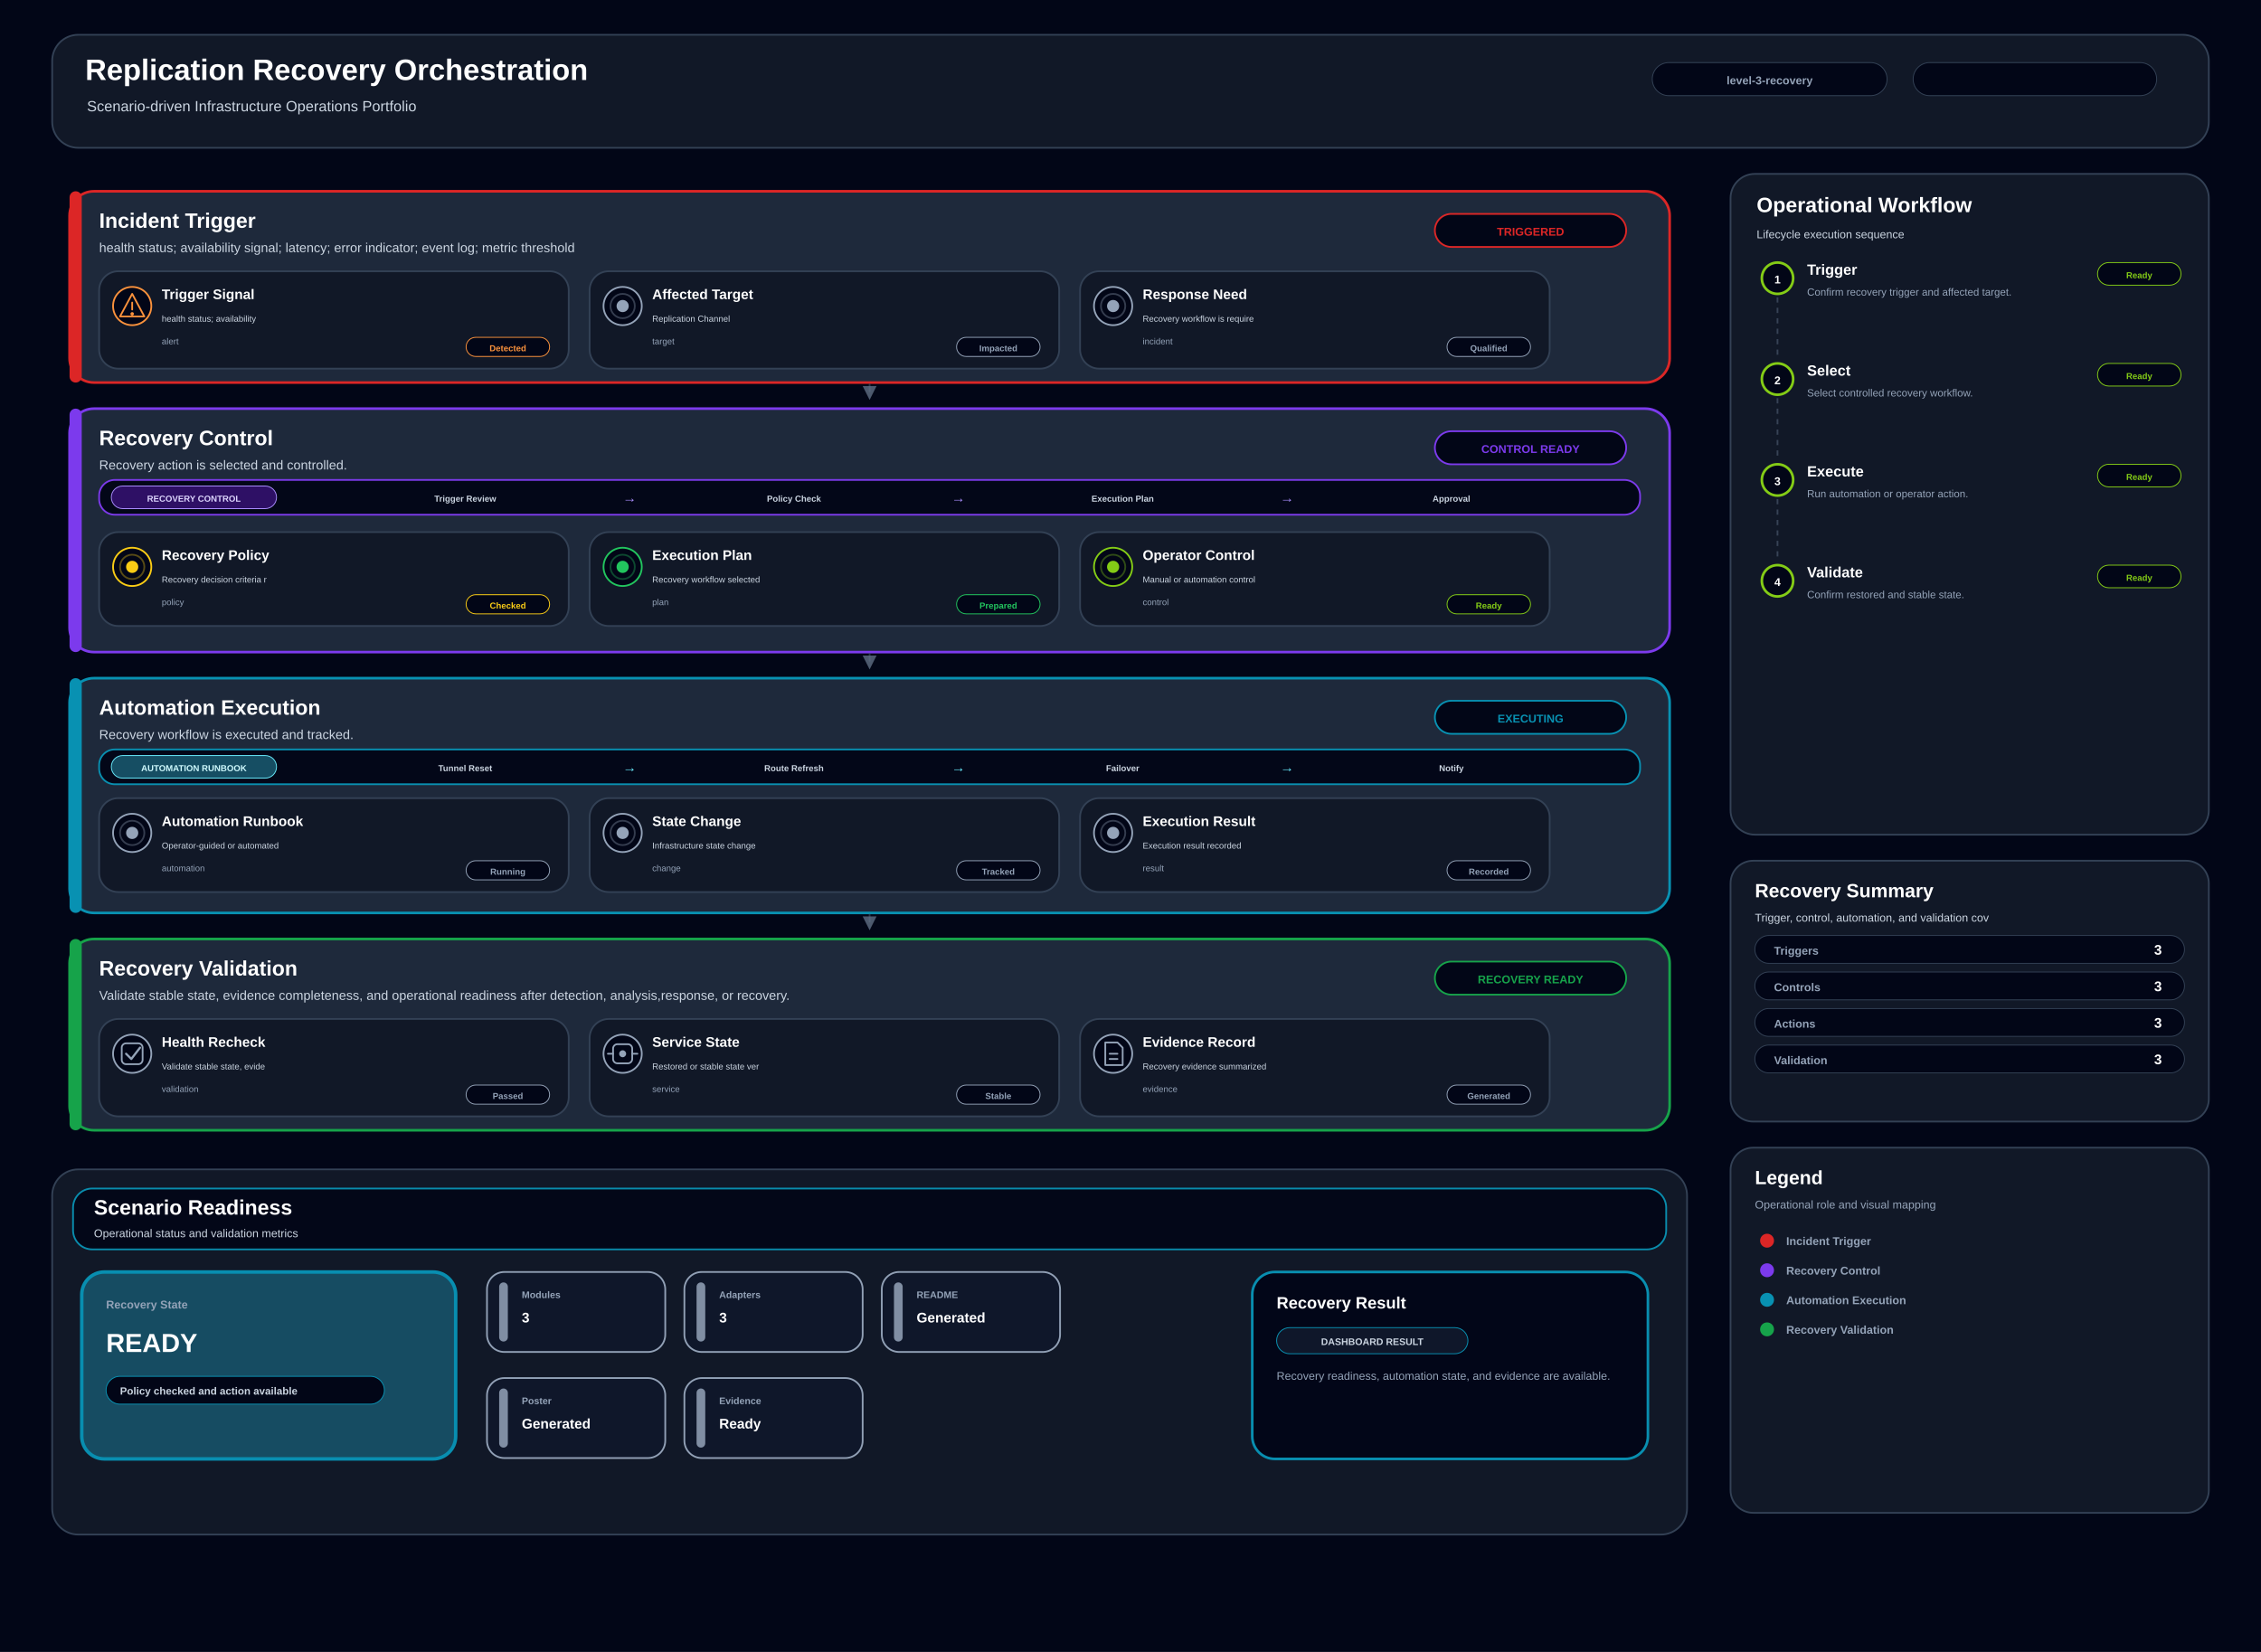
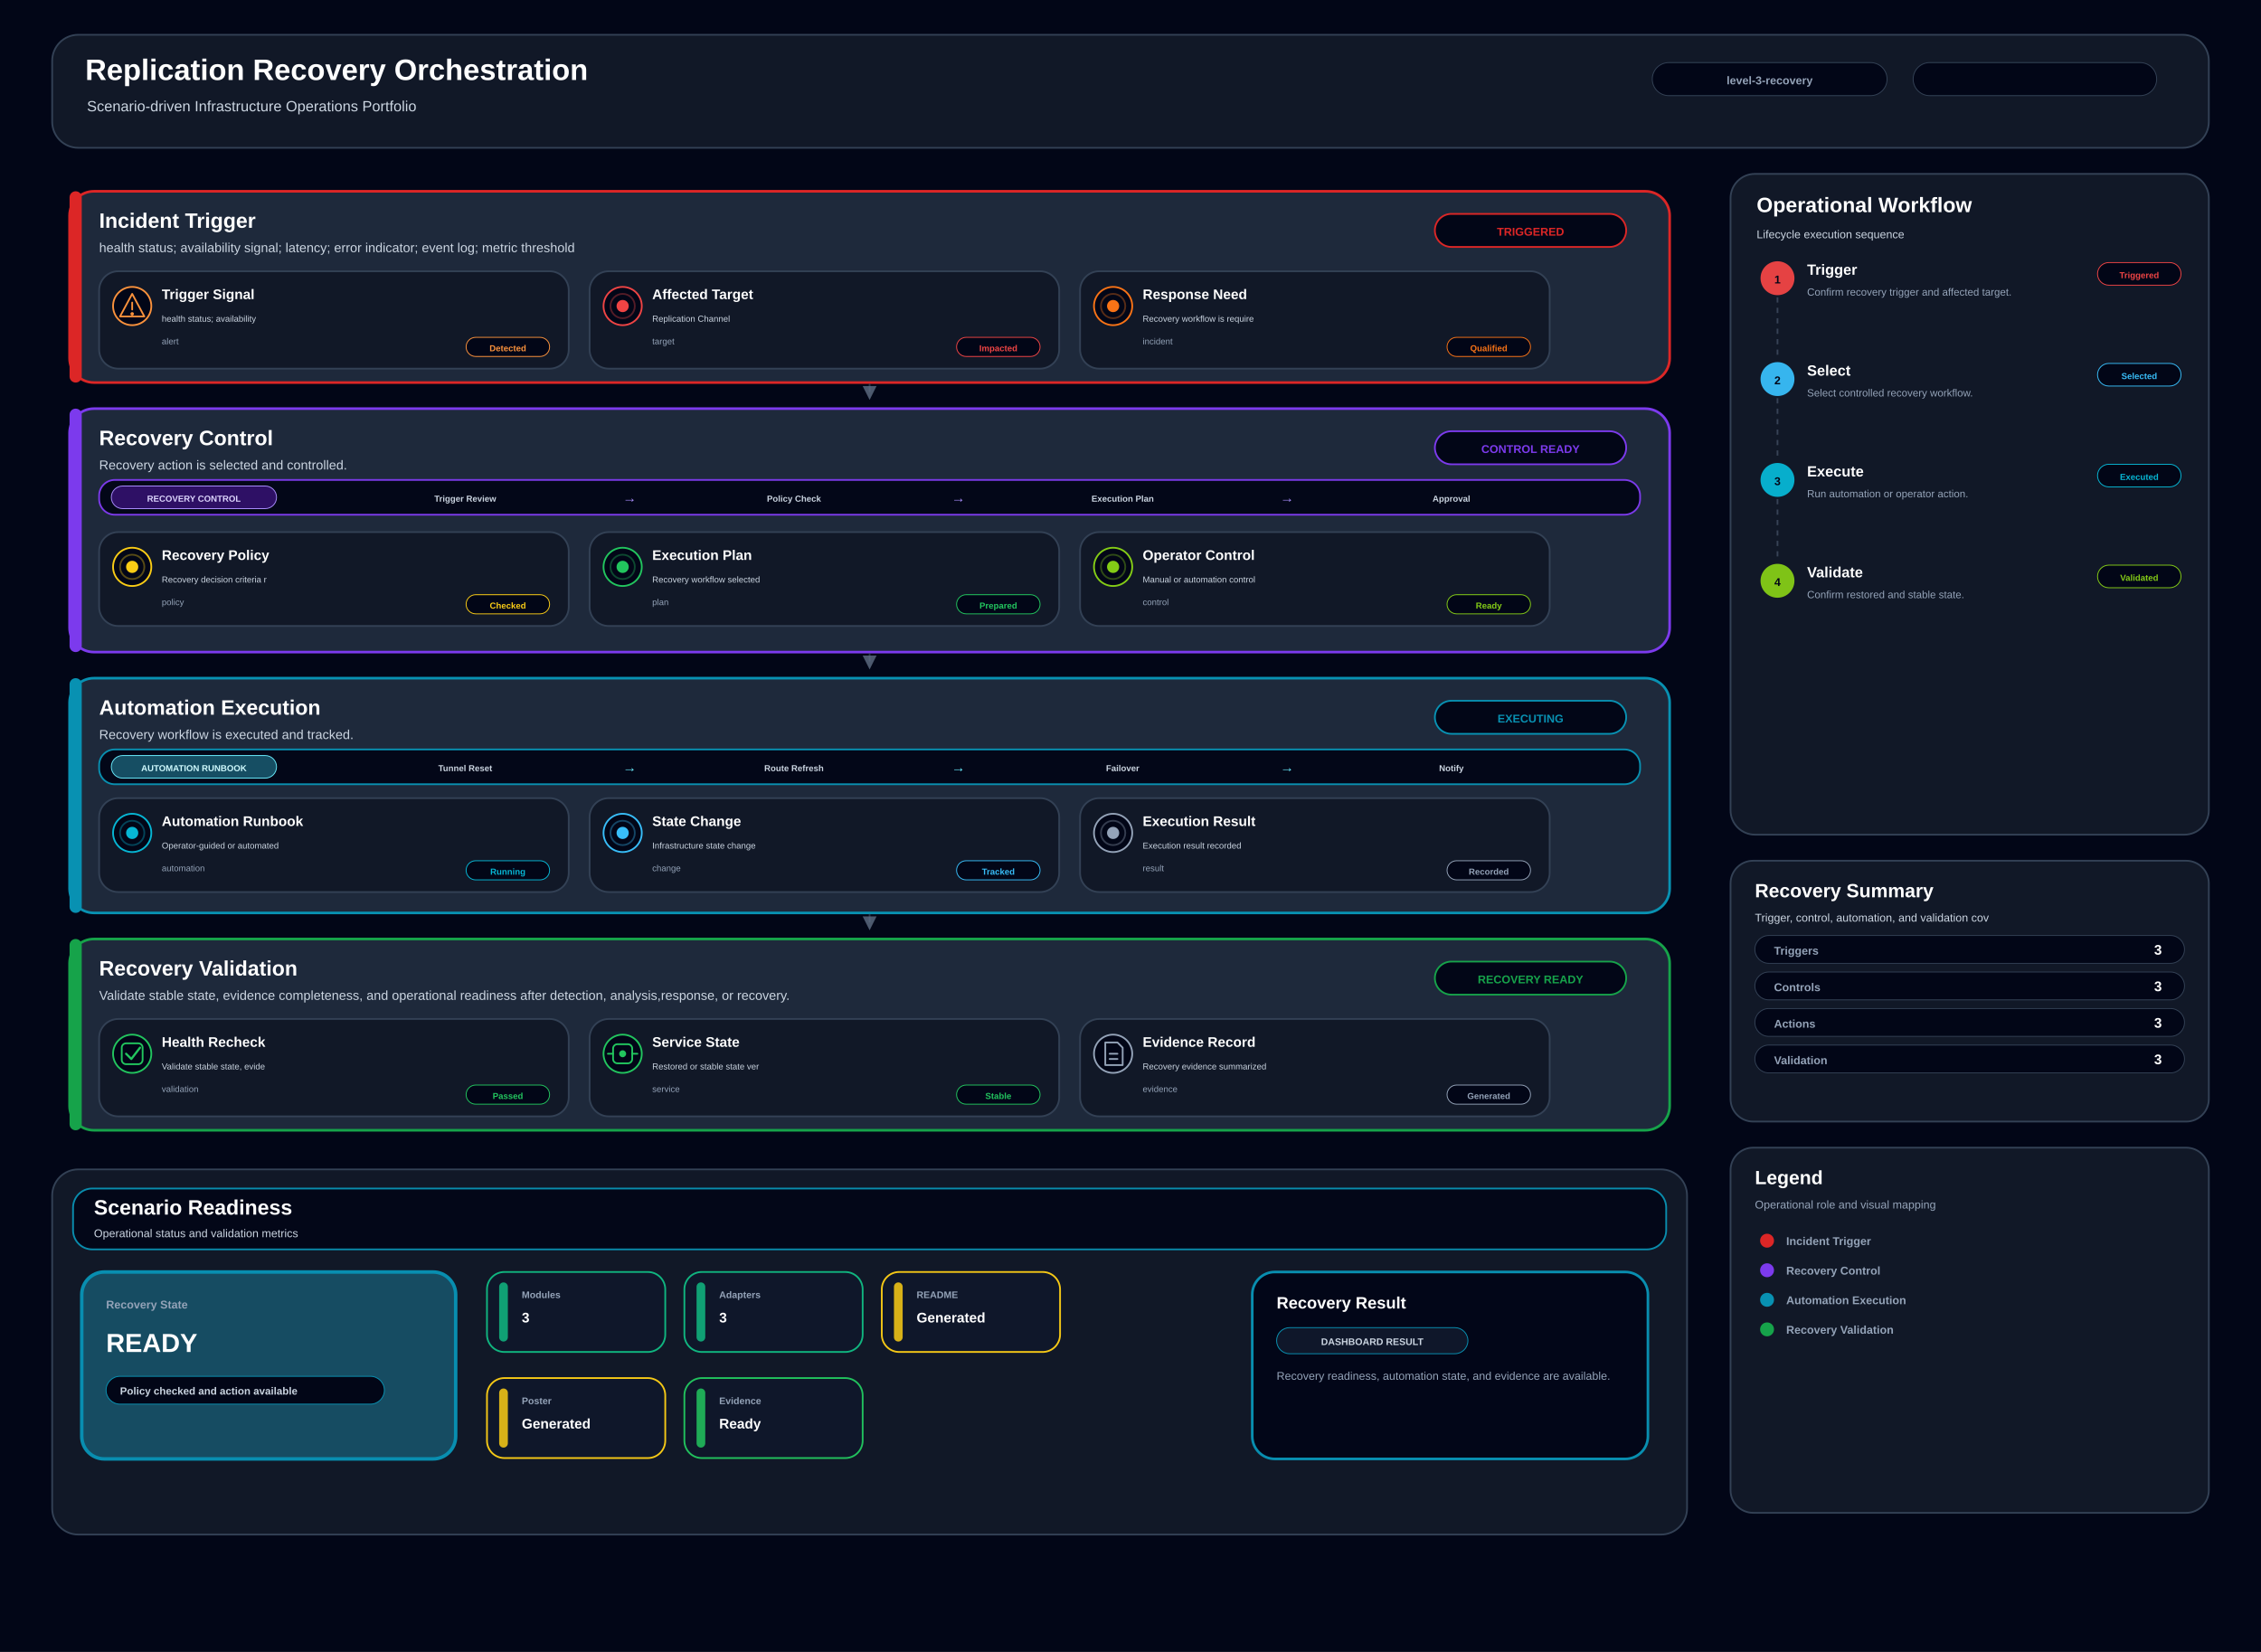
<svg xmlns="http://www.w3.org/2000/svg" width="2600" height="1900" viewBox="0 0 2600 1900" font-family="Arial, Helvetica, sans-serif">
  <style>text { font-family: Arial, Helvetica, sans-serif; letter-spacing: normal; word-spacing: normal; text-rendering: optimizeLegibility; font-kerning: normal; }</style>
  <style>text { font-family: Arial, Helvetica, sans-serif; letter-spacing: normal; word-spacing: normal; text-rendering: optimizeLegibility; font-kerning: normal; }</style>
  <rect width="2600" height="1900" fill="#020617" />
  <rect x="60" y="40" width="2480" height="130" rx="30" fill="#111827" stroke="#334155" stroke-width="2" />
  <text x="98" y="92" fill="#ffffff" font-size="34" font-weight="bold">Replication Recovery Orchestration</text>
  <text x="100" y="128" fill="#cbd5e1" font-size="17">Scenario-driven Infrastructure Operations Portfolio</text>
  <rect x="1900" y="72" width="270" height="38" rx="19" fill="#020617" stroke="#334155" stroke-width="1" />
  <text x="2035" y="97" fill="#94a3b8" font-size="13" text-anchor="middle" font-weight="bold">level-3-recovery</text>
  <rect x="2200" y="72" width="280" height="38" rx="19" fill="#020617" stroke="#334155" stroke-width="1" />
  <text x="2340" y="97" fill="#94a3b8" font-size="13" text-anchor="middle" font-weight="bold" />
  <rect x="80" y="220" width="1840" height="220" rx="28" fill="#1e293b" stroke="#dc2626" stroke-width="3" />
  <rect x="80" y="220" width="14" height="220" rx="7" fill="#dc2626" />
  <text x="114" y="262" fill="#ffffff" font-size="24" font-weight="bold">Incident Trigger</text>
  <text x="114" y="290" fill="#cbd5e1" font-size="15">health status; availability signal; latency; error indicator; event log; metric threshold
</text>
  <rect x="1650" y="246" width="220" height="38" rx="19" fill="#020617" stroke="#dc2626" stroke-width="2" />
  <text x="1760" y="271" fill="#dc2626" font-size="13" text-anchor="middle" font-weight="bold">TRIGGERED</text>
  <rect x="114" y="312" width="540" height="112" rx="22" fill="#111827" stroke="#334155" stroke-width="2" />
  <circle cx="152" cy="352" r="22" fill="#020617" stroke="#fb923c" stroke-width="2" />
  <polygon points="152,338 166,364 138,364" fill="none" stroke="#fb923c" stroke-width="2" stroke-linejoin="round" />
  <line x1="152" y1="348" x2="152" y2="356" stroke="#fb923c" stroke-width="2" stroke-linecap="round" />
  <circle cx="152" cy="361" r="2" fill="#fb923c" />
  <text x="186" y="344" fill="#ffffff" font-size="16" font-weight="bold">Trigger Signal</text>
  <text x="186" y="370" fill="#cbd5e1" font-size="10">health status; availability </text>
  <text x="186" y="396" fill="#94a3b8" font-size="10">alert</text>
  <rect x="536" y="388" width="96" height="22" rx="11" fill="#020617" stroke="#fb923c" stroke-width="1" />
  <text x="584" y="404" fill="#fb923c" font-size="10" text-anchor="middle" font-weight="bold">Detected</text>
  <rect x="678" y="312" width="540" height="112" rx="22" fill="#111827" stroke="#334155" stroke-width="2" />
-   <circle cx="716" cy="352" r="22" fill="#020617" stroke="#94a3b8" stroke-width="2" />
-   <circle cx="716" cy="352" r="7" fill="#94a3b8" />
-   <circle cx="716" cy="352" r="14" fill="none" stroke="#94a3b8" stroke-width="2" opacity="0.35" />
+   <circle cx="716" cy="352" r="22" fill="#020617" stroke="#ef4444" stroke-width="2" />
+   <circle cx="716" cy="352" r="7" fill="#ef4444" />
+   <circle cx="716" cy="352" r="14" fill="none" stroke="#ef4444" stroke-width="2" opacity="0.35" />
  <text x="750" y="344" fill="#ffffff" font-size="16" font-weight="bold">Affected Target</text>
  <text x="750" y="370" fill="#cbd5e1" font-size="10">Replication Channel</text>
  <text x="750" y="396" fill="#94a3b8" font-size="10">target</text>
-   <rect x="1100" y="388" width="96" height="22" rx="11" fill="#020617" stroke="#94a3b8" stroke-width="1" />
-   <text x="1148" y="404" fill="#94a3b8" font-size="10" text-anchor="middle" font-weight="bold">Impacted</text>
+   <rect x="1100" y="388" width="96" height="22" rx="11" fill="#020617" stroke="#ef4444" stroke-width="1" />
+   <text x="1148" y="404" fill="#ef4444" font-size="10" text-anchor="middle" font-weight="bold">Impacted</text>
  <rect x="1242" y="312" width="540" height="112" rx="22" fill="#111827" stroke="#334155" stroke-width="2" />
-   <circle cx="1280" cy="352" r="22" fill="#020617" stroke="#94a3b8" stroke-width="2" />
-   <circle cx="1280" cy="352" r="7" fill="#94a3b8" />
-   <circle cx="1280" cy="352" r="14" fill="none" stroke="#94a3b8" stroke-width="2" opacity="0.35" />
+   <circle cx="1280" cy="352" r="22" fill="#020617" stroke="#f97316" stroke-width="2" />
+   <circle cx="1280" cy="352" r="7" fill="#f97316" />
+   <circle cx="1280" cy="352" r="14" fill="none" stroke="#f97316" stroke-width="2" opacity="0.35" />
  <text x="1314" y="344" fill="#ffffff" font-size="16" font-weight="bold">Response Need</text>
  <text x="1314" y="370" fill="#cbd5e1" font-size="10">Recovery workflow is require</text>
  <text x="1314" y="396" fill="#94a3b8" font-size="10">incident</text>
-   <rect x="1664" y="388" width="96" height="22" rx="11" fill="#020617" stroke="#94a3b8" stroke-width="1" />
-   <text x="1712" y="404" fill="#94a3b8" font-size="10" text-anchor="middle" font-weight="bold">Qualified</text>
+   <rect x="1664" y="388" width="96" height="22" rx="11" fill="#020617" stroke="#f97316" stroke-width="1" />
+   <text x="1712" y="404" fill="#f97316" font-size="10" text-anchor="middle" font-weight="bold">Qualified</text>
  <rect x="80" y="470" width="1840" height="280" rx="28" fill="#1e293b" stroke="#7c3aed" stroke-width="3" />
  <rect x="80" y="470" width="14" height="280" rx="7" fill="#7c3aed" />
  <text x="114" y="512" fill="#ffffff" font-size="24" font-weight="bold">Recovery Control</text>
  <text x="114" y="540" fill="#cbd5e1" font-size="15">Recovery action is selected and controlled.</text>
  <rect x="1650" y="496" width="220" height="38" rx="19" fill="#020617" stroke="#7c3aed" stroke-width="2" />
  <text x="1760" y="521" fill="#7c3aed" font-size="13" text-anchor="middle" font-weight="bold">CONTROL READY</text>
  <rect x="114" y="552" width="1772" height="40" rx="18" fill="#020617" stroke="#7c3aed" stroke-width="2" opacity="0.98" />
  <rect x="128" y="559" width="190" height="26" rx="13" fill="#2e1065" stroke="#a78bfa" stroke-width="1" />
  <text x="223.0" y="577" fill="#ddd6fe" font-size="10" text-anchor="middle" font-weight="bold">RECOVERY CONTROL</text>
  <text x="535.0" y="577" fill="#cbd5e1" font-size="10" text-anchor="middle" font-weight="bold">Trigger Review</text>
  <text x="724.0" y="578" fill="#a78bfa" font-size="16" text-anchor="middle" font-weight="bold">→</text>
  <text x="913.0" y="577" fill="#cbd5e1" font-size="10" text-anchor="middle" font-weight="bold">Policy Check</text>
  <text x="1102.0" y="578" fill="#a78bfa" font-size="16" text-anchor="middle" font-weight="bold">→</text>
  <text x="1291.0" y="577" fill="#cbd5e1" font-size="10" text-anchor="middle" font-weight="bold">Execution Plan</text>
  <text x="1480.0" y="578" fill="#a78bfa" font-size="16" text-anchor="middle" font-weight="bold">→</text>
  <text x="1669.0" y="577" fill="#cbd5e1" font-size="10" text-anchor="middle" font-weight="bold">Approval</text>
  <rect x="114" y="612" width="540" height="108" rx="22" fill="#111827" stroke="#334155" stroke-width="2" />
  <circle cx="152" cy="652" r="22" fill="#020617" stroke="#facc15" stroke-width="2" />
  <circle cx="152" cy="652" r="7" fill="#facc15" />
  <circle cx="152" cy="652" r="14" fill="none" stroke="#facc15" stroke-width="2" opacity="0.35" />
  <text x="186" y="644" fill="#ffffff" font-size="16" font-weight="bold">Recovery Policy</text>
  <text x="186" y="670" fill="#cbd5e1" font-size="10">Recovery decision criteria r</text>
  <text x="186" y="696" fill="#94a3b8" font-size="10">policy</text>
  <rect x="536" y="684" width="96" height="22" rx="11" fill="#020617" stroke="#facc15" stroke-width="1" />
  <text x="584" y="700" fill="#facc15" font-size="10" text-anchor="middle" font-weight="bold">Checked</text>
  <rect x="678" y="612" width="540" height="108" rx="22" fill="#111827" stroke="#334155" stroke-width="2" />
  <circle cx="716" cy="652" r="22" fill="#020617" stroke="#22c55e" stroke-width="2" />
  <circle cx="716" cy="652" r="7" fill="#22c55e" />
  <circle cx="716" cy="652" r="14" fill="none" stroke="#22c55e" stroke-width="2" opacity="0.35" />
  <text x="750" y="644" fill="#ffffff" font-size="16" font-weight="bold">Execution Plan</text>
  <text x="750" y="670" fill="#cbd5e1" font-size="10">Recovery workflow selected</text>
  <text x="750" y="696" fill="#94a3b8" font-size="10">plan</text>
  <rect x="1100" y="684" width="96" height="22" rx="11" fill="#020617" stroke="#22c55e" stroke-width="1" />
  <text x="1148" y="700" fill="#22c55e" font-size="10" text-anchor="middle" font-weight="bold">Prepared</text>
  <rect x="1242" y="612" width="540" height="108" rx="22" fill="#111827" stroke="#334155" stroke-width="2" />
  <circle cx="1280" cy="652" r="22" fill="#020617" stroke="#84cc16" stroke-width="2" />
  <circle cx="1280" cy="652" r="7" fill="#84cc16" />
  <circle cx="1280" cy="652" r="14" fill="none" stroke="#84cc16" stroke-width="2" opacity="0.35" />
  <text x="1314" y="644" fill="#ffffff" font-size="16" font-weight="bold">Operator Control</text>
  <text x="1314" y="670" fill="#cbd5e1" font-size="10">Manual or automation control</text>
  <text x="1314" y="696" fill="#94a3b8" font-size="10">control</text>
  <rect x="1664" y="684" width="96" height="22" rx="11" fill="#020617" stroke="#84cc16" stroke-width="1" />
  <text x="1712" y="700" fill="#84cc16" font-size="10" text-anchor="middle" font-weight="bold">Ready</text>
  <rect x="80" y="780" width="1840" height="270" rx="28" fill="#1e293b" stroke="#0891b2" stroke-width="3" />
  <rect x="80" y="780" width="14" height="270" rx="7" fill="#0891b2" />
  <text x="114" y="822" fill="#ffffff" font-size="24" font-weight="bold">Automation Execution</text>
  <text x="114" y="850" fill="#cbd5e1" font-size="15">Recovery workflow is executed and tracked.</text>
  <rect x="1650" y="806" width="220" height="38" rx="19" fill="#020617" stroke="#0891b2" stroke-width="2" />
  <text x="1760" y="831" fill="#0891b2" font-size="13" text-anchor="middle" font-weight="bold">EXECUTING</text>
  <rect x="114" y="862" width="1772" height="40" rx="18" fill="#020617" stroke="#0891b2" stroke-width="2" opacity="0.98" />
  <rect x="128" y="869" width="190" height="26" rx="13" fill="#164e63" stroke="#67e8f9" stroke-width="1" />
  <text x="223.0" y="887" fill="#cffafe" font-size="10" text-anchor="middle" font-weight="bold">AUTOMATION RUNBOOK</text>
  <text x="535.0" y="887" fill="#cbd5e1" font-size="10" text-anchor="middle" font-weight="bold">Tunnel Reset</text>
  <text x="724.0" y="888" fill="#67e8f9" font-size="16" text-anchor="middle" font-weight="bold">→</text>
  <text x="913.0" y="887" fill="#cbd5e1" font-size="10" text-anchor="middle" font-weight="bold">Route Refresh</text>
  <text x="1102.0" y="888" fill="#67e8f9" font-size="16" text-anchor="middle" font-weight="bold">→</text>
  <text x="1291.0" y="887" fill="#cbd5e1" font-size="10" text-anchor="middle" font-weight="bold">Failover</text>
  <text x="1480.0" y="888" fill="#67e8f9" font-size="16" text-anchor="middle" font-weight="bold">→</text>
  <text x="1669.0" y="887" fill="#cbd5e1" font-size="10" text-anchor="middle" font-weight="bold">Notify</text>
  <rect x="114" y="918" width="540" height="108" rx="22" fill="#111827" stroke="#334155" stroke-width="2" />
-   <circle cx="152" cy="958" r="22" fill="#020617" stroke="#94a3b8" stroke-width="2" />
-   <circle cx="152" cy="958" r="7" fill="#94a3b8" />
-   <circle cx="152" cy="958" r="14" fill="none" stroke="#94a3b8" stroke-width="2" opacity="0.35" />
+   <circle cx="152" cy="958" r="22" fill="#020617" stroke="#06b6d4" stroke-width="2" />
+   <circle cx="152" cy="958" r="7" fill="#06b6d4" />
+   <circle cx="152" cy="958" r="14" fill="none" stroke="#06b6d4" stroke-width="2" opacity="0.35" />
  <text x="186" y="950" fill="#ffffff" font-size="16" font-weight="bold">Automation Runbook</text>
  <text x="186" y="976" fill="#cbd5e1" font-size="10">Operator-guided or automated</text>
  <text x="186" y="1002" fill="#94a3b8" font-size="10">automation</text>
-   <rect x="536" y="990" width="96" height="22" rx="11" fill="#020617" stroke="#94a3b8" stroke-width="1" />
-   <text x="584" y="1006" fill="#94a3b8" font-size="10" text-anchor="middle" font-weight="bold">Running</text>
+   <rect x="536" y="990" width="96" height="22" rx="11" fill="#020617" stroke="#06b6d4" stroke-width="1" />
+   <text x="584" y="1006" fill="#06b6d4" font-size="10" text-anchor="middle" font-weight="bold">Running</text>
  <rect x="678" y="918" width="540" height="108" rx="22" fill="#111827" stroke="#334155" stroke-width="2" />
-   <circle cx="716" cy="958" r="22" fill="#020617" stroke="#94a3b8" stroke-width="2" />
-   <circle cx="716" cy="958" r="7" fill="#94a3b8" />
-   <circle cx="716" cy="958" r="14" fill="none" stroke="#94a3b8" stroke-width="2" opacity="0.35" />
+   <circle cx="716" cy="958" r="22" fill="#020617" stroke="#38bdf8" stroke-width="2" />
+   <circle cx="716" cy="958" r="7" fill="#38bdf8" />
+   <circle cx="716" cy="958" r="14" fill="none" stroke="#38bdf8" stroke-width="2" opacity="0.35" />
  <text x="750" y="950" fill="#ffffff" font-size="16" font-weight="bold">State Change</text>
  <text x="750" y="976" fill="#cbd5e1" font-size="10">Infrastructure state change </text>
  <text x="750" y="1002" fill="#94a3b8" font-size="10">change</text>
-   <rect x="1100" y="990" width="96" height="22" rx="11" fill="#020617" stroke="#94a3b8" stroke-width="1" />
-   <text x="1148" y="1006" fill="#94a3b8" font-size="10" text-anchor="middle" font-weight="bold">Tracked</text>
+   <rect x="1100" y="990" width="96" height="22" rx="11" fill="#020617" stroke="#38bdf8" stroke-width="1" />
+   <text x="1148" y="1006" fill="#38bdf8" font-size="10" text-anchor="middle" font-weight="bold">Tracked</text>
  <rect x="1242" y="918" width="540" height="108" rx="22" fill="#111827" stroke="#334155" stroke-width="2" />
  <circle cx="1280" cy="958" r="22" fill="#020617" stroke="#94a3b8" stroke-width="2" />
  <circle cx="1280" cy="958" r="7" fill="#94a3b8" />
  <circle cx="1280" cy="958" r="14" fill="none" stroke="#94a3b8" stroke-width="2" opacity="0.35" />
  <text x="1314" y="950" fill="#ffffff" font-size="16" font-weight="bold">Execution Result</text>
  <text x="1314" y="976" fill="#cbd5e1" font-size="10">Execution result recorded</text>
  <text x="1314" y="1002" fill="#94a3b8" font-size="10">result</text>
  <rect x="1664" y="990" width="96" height="22" rx="11" fill="#020617" stroke="#94a3b8" stroke-width="1" />
  <text x="1712" y="1006" fill="#94a3b8" font-size="10" text-anchor="middle" font-weight="bold">Recorded</text>
  <rect x="80" y="1080" width="1840" height="220" rx="28" fill="#1e293b" stroke="#16a34a" stroke-width="3" />
  <rect x="80" y="1080" width="14" height="220" rx="7" fill="#16a34a" />
  <text x="114" y="1122" fill="#ffffff" font-size="24" font-weight="bold">Recovery Validation</text>
  <text x="114" y="1150" fill="#cbd5e1" font-size="15">Validate stable state, evidence completeness, and operational readiness after detection, analysis,
response, or recovery.
</text>
  <rect x="1650" y="1106" width="220" height="38" rx="19" fill="#020617" stroke="#16a34a" stroke-width="2" />
  <text x="1760" y="1131" fill="#16a34a" font-size="13" text-anchor="middle" font-weight="bold">RECOVERY READY</text>
  <rect x="114" y="1172" width="540" height="112" rx="22" fill="#111827" stroke="#334155" stroke-width="2" />
-   <circle cx="152" cy="1212" r="22" fill="#020617" stroke="#94a3b8" stroke-width="2" />
-   <rect x="140" y="1200" width="24" height="24" rx="5" fill="none" stroke="#94a3b8" stroke-width="2" />
-   <polyline points="145,1212 151,1218 161,1205" fill="none" stroke="#94a3b8" stroke-width="2.5" stroke-linecap="round" stroke-linejoin="round" />
+   <circle cx="152" cy="1212" r="22" fill="#020617" stroke="#22c55e" stroke-width="2" />
+   <rect x="140" y="1200" width="24" height="24" rx="5" fill="none" stroke="#22c55e" stroke-width="2" />
+   <polyline points="145,1212 151,1218 161,1205" fill="none" stroke="#22c55e" stroke-width="2.5" stroke-linecap="round" stroke-linejoin="round" />
  <text x="186" y="1204" fill="#ffffff" font-size="16" font-weight="bold">Health Recheck</text>
  <text x="186" y="1230" fill="#cbd5e1" font-size="10">Validate stable state, evide</text>
  <text x="186" y="1256" fill="#94a3b8" font-size="10">validation</text>
-   <rect x="536" y="1248" width="96" height="22" rx="11" fill="#020617" stroke="#94a3b8" stroke-width="1" />
-   <text x="584" y="1264" fill="#94a3b8" font-size="10" text-anchor="middle" font-weight="bold">Passed</text>
+   <rect x="536" y="1248" width="96" height="22" rx="11" fill="#020617" stroke="#22c55e" stroke-width="1" />
+   <text x="584" y="1264" fill="#22c55e" font-size="10" text-anchor="middle" font-weight="bold">Passed</text>
  <rect x="678" y="1172" width="540" height="112" rx="22" fill="#111827" stroke="#334155" stroke-width="2" />
-   <circle cx="716" cy="1212" r="22" fill="#020617" stroke="#94a3b8" stroke-width="2" />
-   <rect x="705" y="1201" width="22" height="22" rx="5" fill="none" stroke="#94a3b8" stroke-width="2" />
-   <circle cx="716" cy="1212" r="4" fill="#94a3b8" />
-   <line x1="699" y1="1212" x2="705" y2="1212" stroke="#94a3b8" stroke-width="2" stroke-linecap="round" />
-   <line x1="727" y1="1212" x2="733" y2="1212" stroke="#94a3b8" stroke-width="2" stroke-linecap="round" />
+   <circle cx="716" cy="1212" r="22" fill="#020617" stroke="#22c55e" stroke-width="2" />
+   <rect x="705" y="1201" width="22" height="22" rx="5" fill="none" stroke="#22c55e" stroke-width="2" />
+   <circle cx="716" cy="1212" r="4" fill="#22c55e" />
+   <line x1="699" y1="1212" x2="705" y2="1212" stroke="#22c55e" stroke-width="2" stroke-linecap="round" />
+   <line x1="727" y1="1212" x2="733" y2="1212" stroke="#22c55e" stroke-width="2" stroke-linecap="round" />
  <text x="750" y="1204" fill="#ffffff" font-size="16" font-weight="bold">Service State</text>
  <text x="750" y="1230" fill="#cbd5e1" font-size="10">Restored or stable state ver</text>
  <text x="750" y="1256" fill="#94a3b8" font-size="10">service</text>
-   <rect x="1100" y="1248" width="96" height="22" rx="11" fill="#020617" stroke="#94a3b8" stroke-width="1" />
-   <text x="1148" y="1264" fill="#94a3b8" font-size="10" text-anchor="middle" font-weight="bold">Stable</text>
+   <rect x="1100" y="1248" width="96" height="22" rx="11" fill="#020617" stroke="#22c55e" stroke-width="1" />
+   <text x="1148" y="1264" fill="#22c55e" font-size="10" text-anchor="middle" font-weight="bold">Stable</text>
  <rect x="1242" y="1172" width="540" height="112" rx="22" fill="#111827" stroke="#334155" stroke-width="2" />
  <circle cx="1280" cy="1212" r="22" fill="#020617" stroke="#94a3b8" stroke-width="2" />
  <polygon points="1271,1199 1285,1199 1291,1205 1291,1225 1271,1225" fill="none" stroke="#94a3b8" stroke-width="2" stroke-linejoin="round" />
  <line x1="1276" y1="1212" x2="1285" y2="1212" stroke="#94a3b8" stroke-width="2" stroke-linecap="round" />
  <line x1="1276" y1="1218" x2="1285" y2="1218" stroke="#94a3b8" stroke-width="2" stroke-linecap="round" />
  <text x="1314" y="1204" fill="#ffffff" font-size="16" font-weight="bold">Evidence Record</text>
  <text x="1314" y="1230" fill="#cbd5e1" font-size="10">Recovery evidence summarized</text>
  <text x="1314" y="1256" fill="#94a3b8" font-size="10">evidence</text>
  <rect x="1664" y="1248" width="96" height="22" rx="11" fill="#020617" stroke="#94a3b8" stroke-width="1" />
  <text x="1712" y="1264" fill="#94a3b8" font-size="10" text-anchor="middle" font-weight="bold">Generated</text>
  <line x1="1000.0" y1="450" x2="1000.0" y2="442" stroke="#475569" stroke-width="2" stroke-linecap="round" stroke-dasharray="8 8" opacity="0.55" />
  <polygon points="992.0,444 1008.0,444 1000.0,460" fill="#64748b" opacity="0.75" />
  <line x1="1000.0" y1="760" x2="1000.0" y2="752" stroke="#475569" stroke-width="2" stroke-linecap="round" stroke-dasharray="8 8" opacity="0.55" />
  <polygon points="992.0,754 1008.0,754 1000.0,770" fill="#64748b" opacity="0.75" />
  <line x1="1000.0" y1="1060" x2="1000.0" y2="1052" stroke="#475569" stroke-width="2" stroke-linecap="round" stroke-dasharray="8 8" opacity="0.55" />
  <polygon points="992.0,1054 1008.0,1054 1000.0,1070" fill="#64748b" opacity="0.75" />
  <rect x="1990" y="200" width="550" height="760" rx="28" fill="#111827" stroke="#334155" stroke-width="2" />
  <text x="2020" y="244" fill="#ffffff" font-size="24" font-weight="bold">Operational Workflow</text>
  <text x="2020" y="274" fill="#cbd5e1" font-size="13">Lifecycle execution sequence</text>
-   <circle cx="2044" cy="320" r="18" fill="#020617" stroke="#84cc16" stroke-width="3" />
-   <text x="2044" y="326" fill="#ffffff" font-size="13" text-anchor="middle" font-weight="bold">1</text>
+   <circle cx="2044" cy="320" r="18" fill="#ef4444" stroke="#ef4444" stroke-width="3" opacity="0.95" />
+   <text x="2044" y="326" fill="#020617" font-size="13" text-anchor="middle" font-weight="bold">1</text>
  <text x="2078" y="316" fill="#ffffff" font-size="17" font-weight="bold">Trigger</text>
  <text x="2078" y="340" fill="#94a3b8" font-size="12">Confirm recovery trigger and affected target.</text>
-   <rect x="2412" y="302" width="96" height="26" rx="13" fill="#020617" stroke="#84cc16" stroke-width="1" />
-   <text x="2460" y="320" fill="#84cc16" font-size="10" text-anchor="middle" font-weight="bold">Ready</text>
+   <rect x="2412" y="302" width="96" height="26" rx="13" fill="#020617" stroke="#ef4444" stroke-width="1" />
+   <text x="2460" y="320" fill="#ef4444" font-size="10" text-anchor="middle" font-weight="bold">Triggered</text>
  <line x1="2044" y1="342" x2="2044" y2="412" stroke="#475569" stroke-width="2" stroke-dasharray="6 6" opacity="0.7" />
-   <circle cx="2044" cy="436" r="18" fill="#020617" stroke="#84cc16" stroke-width="3" />
-   <text x="2044" y="442" fill="#ffffff" font-size="13" text-anchor="middle" font-weight="bold">2</text>
+   <circle cx="2044" cy="436" r="18" fill="#38bdf8" stroke="#38bdf8" stroke-width="3" opacity="0.95" />
+   <text x="2044" y="442" fill="#020617" font-size="13" text-anchor="middle" font-weight="bold">2</text>
  <text x="2078" y="432" fill="#ffffff" font-size="17" font-weight="bold">Select</text>
  <text x="2078" y="456" fill="#94a3b8" font-size="12">Select controlled recovery workflow.</text>
-   <rect x="2412" y="418" width="96" height="26" rx="13" fill="#020617" stroke="#84cc16" stroke-width="1" />
-   <text x="2460" y="436" fill="#84cc16" font-size="10" text-anchor="middle" font-weight="bold">Ready</text>
+   <rect x="2412" y="418" width="96" height="26" rx="13" fill="#020617" stroke="#38bdf8" stroke-width="1" />
+   <text x="2460" y="436" fill="#38bdf8" font-size="10" text-anchor="middle" font-weight="bold">Selected</text>
  <line x1="2044" y1="458" x2="2044" y2="528" stroke="#475569" stroke-width="2" stroke-dasharray="6 6" opacity="0.7" />
-   <circle cx="2044" cy="552" r="18" fill="#020617" stroke="#84cc16" stroke-width="3" />
-   <text x="2044" y="558" fill="#ffffff" font-size="13" text-anchor="middle" font-weight="bold">3</text>
+   <circle cx="2044" cy="552" r="18" fill="#06b6d4" stroke="#06b6d4" stroke-width="3" opacity="0.95" />
+   <text x="2044" y="558" fill="#020617" font-size="13" text-anchor="middle" font-weight="bold">3</text>
  <text x="2078" y="548" fill="#ffffff" font-size="17" font-weight="bold">Execute</text>
  <text x="2078" y="572" fill="#94a3b8" font-size="12">Run automation or operator action.</text>
-   <rect x="2412" y="534" width="96" height="26" rx="13" fill="#020617" stroke="#84cc16" stroke-width="1" />
-   <text x="2460" y="552" fill="#84cc16" font-size="10" text-anchor="middle" font-weight="bold">Ready</text>
+   <rect x="2412" y="534" width="96" height="26" rx="13" fill="#020617" stroke="#06b6d4" stroke-width="1" />
+   <text x="2460" y="552" fill="#06b6d4" font-size="10" text-anchor="middle" font-weight="bold">Executed</text>
  <line x1="2044" y1="574" x2="2044" y2="644" stroke="#475569" stroke-width="2" stroke-dasharray="6 6" opacity="0.7" />
-   <circle cx="2044" cy="668" r="18" fill="#020617" stroke="#84cc16" stroke-width="3" />
-   <text x="2044" y="674" fill="#ffffff" font-size="13" text-anchor="middle" font-weight="bold">4</text>
+   <circle cx="2044" cy="668" r="18" fill="#84cc16" stroke="#84cc16" stroke-width="3" opacity="0.95" />
+   <text x="2044" y="674" fill="#020617" font-size="13" text-anchor="middle" font-weight="bold">4</text>
  <text x="2078" y="664" fill="#ffffff" font-size="17" font-weight="bold">Validate</text>
  <text x="2078" y="688" fill="#94a3b8" font-size="12">Confirm restored and stable state.</text>
  <rect x="2412" y="650" width="96" height="26" rx="13" fill="#020617" stroke="#84cc16" stroke-width="1" />
-   <text x="2460" y="668" fill="#84cc16" font-size="10" text-anchor="middle" font-weight="bold">Ready</text>
+   <text x="2460" y="668" fill="#84cc16" font-size="10" text-anchor="middle" font-weight="bold">Validated</text>
  <rect x="1990" y="990" width="550" height="300" rx="26" fill="#111827" stroke="#334155" stroke-width="2" />
  <text x="2018" y="1032" fill="#ffffff" font-size="22" font-weight="bold">Recovery Summary</text>
  <text x="2018" y="1060" fill="#cbd5e1" font-size="13">Trigger, control, automation, and validation cov</text>
  <rect x="2018" y="1076" width="494" height="32" rx="16" fill="#020617" stroke="#334155" stroke-width="1" />
  <text x="2040" y="1098" fill="#94a3b8" font-size="13" font-weight="bold">Triggers</text>
  <text x="2486" y="1098" fill="#ffffff" font-size="16" text-anchor="end" font-weight="bold">3</text>
  <rect x="2018" y="1118" width="494" height="32" rx="16" fill="#020617" stroke="#334155" stroke-width="1" />
  <text x="2040" y="1140" fill="#94a3b8" font-size="13" font-weight="bold">Controls</text>
  <text x="2486" y="1140" fill="#ffffff" font-size="16" text-anchor="end" font-weight="bold">3</text>
  <rect x="2018" y="1160" width="494" height="32" rx="16" fill="#020617" stroke="#334155" stroke-width="1" />
  <text x="2040" y="1182" fill="#94a3b8" font-size="13" font-weight="bold">Actions</text>
  <text x="2486" y="1182" fill="#ffffff" font-size="16" text-anchor="end" font-weight="bold">3</text>
  <rect x="2018" y="1202" width="494" height="32" rx="16" fill="#020617" stroke="#334155" stroke-width="1" />
  <text x="2040" y="1224" fill="#94a3b8" font-size="13" font-weight="bold">Validation</text>
  <text x="2486" y="1224" fill="#ffffff" font-size="16" text-anchor="end" font-weight="bold">3</text>
  <rect x="60" y="1345" width="1880" height="420" rx="30" fill="#111827" stroke="#334155" stroke-width="2" />
  <rect x="84" y="1367" width="1832" height="70" rx="22" fill="#020617" stroke="#0891b2" stroke-width="2" opacity="0.96" />
  <text x="108" y="1397" fill="#ffffff" font-size="24" font-weight="bold">Scenario Readiness</text>
  <text x="108" y="1423" fill="#cbd5e1" font-size="13">Operational status and validation metrics</text>
  <rect x="94" y="1463" width="430" height="215" rx="26" fill="#164e63" stroke="#0891b2" stroke-width="4" opacity="0.98" />
  <text x="122" y="1505" fill="#94a3b8" font-size="13" font-weight="bold">Recovery State</text>
  <text x="122" y="1555" fill="#ffffff" font-size="30" font-weight="bold">READY</text>
  <rect x="122" y="1583" width="320" height="32" rx="16" fill="#020617" stroke="#0891b2" stroke-width="1" />
  <text x="138" y="1604" fill="#cbd5e1" font-size="12" font-weight="bold">Policy checked and action available</text>
-   <rect x="560" y="1463" width="205" height="92" rx="20" fill="#0f172a" stroke="#94a3b8" stroke-width="2" opacity="0.98" />
-   <rect x="574" y="1475" width="10" height="68" rx="5" fill="#94a3b8" opacity="0.85" />
+   <rect x="560" y="1463" width="205" height="92" rx="20" fill="#0f172a" stroke="#10b981" stroke-width="2" opacity="0.98" />
+   <rect x="574" y="1475" width="10" height="68" rx="5" fill="#10b981" opacity="0.85" />
  <text x="600" y="1493" fill="#94a3b8" font-size="11" font-weight="bold">Modules</text>
  <text x="600" y="1521" fill="#ffffff" font-size="16" font-weight="bold">3</text>
-   <rect x="787" y="1463" width="205" height="92" rx="20" fill="#0f172a" stroke="#94a3b8" stroke-width="2" opacity="0.98" />
-   <rect x="801" y="1475" width="10" height="68" rx="5" fill="#94a3b8" opacity="0.85" />
+   <rect x="787" y="1463" width="205" height="92" rx="20" fill="#0f172a" stroke="#10b981" stroke-width="2" opacity="0.98" />
+   <rect x="801" y="1475" width="10" height="68" rx="5" fill="#10b981" opacity="0.85" />
  <text x="827" y="1493" fill="#94a3b8" font-size="11" font-weight="bold">Adapters</text>
  <text x="827" y="1521" fill="#ffffff" font-size="16" font-weight="bold">3</text>
-   <rect x="1014" y="1463" width="205" height="92" rx="20" fill="#0f172a" stroke="#94a3b8" stroke-width="2" opacity="0.98" />
-   <rect x="1028" y="1475" width="10" height="68" rx="5" fill="#94a3b8" opacity="0.85" />
+   <rect x="1014" y="1463" width="205" height="92" rx="20" fill="#0f172a" stroke="#facc15" stroke-width="2" opacity="0.98" />
+   <rect x="1028" y="1475" width="10" height="68" rx="5" fill="#facc15" opacity="0.85" />
  <text x="1054" y="1493" fill="#94a3b8" font-size="11" font-weight="bold">README</text>
  <text x="1054" y="1521" fill="#ffffff" font-size="16" font-weight="bold">Generated</text>
-   <rect x="560" y="1585" width="205" height="92" rx="20" fill="#0f172a" stroke="#94a3b8" stroke-width="2" opacity="0.98" />
-   <rect x="574" y="1597" width="10" height="68" rx="5" fill="#94a3b8" opacity="0.85" />
+   <rect x="560" y="1585" width="205" height="92" rx="20" fill="#0f172a" stroke="#facc15" stroke-width="2" opacity="0.98" />
+   <rect x="574" y="1597" width="10" height="68" rx="5" fill="#facc15" opacity="0.85" />
  <text x="600" y="1615" fill="#94a3b8" font-size="11" font-weight="bold">Poster</text>
  <text x="600" y="1643" fill="#ffffff" font-size="16" font-weight="bold">Generated</text>
-   <rect x="787" y="1585" width="205" height="92" rx="20" fill="#0f172a" stroke="#94a3b8" stroke-width="2" opacity="0.98" />
-   <rect x="801" y="1597" width="10" height="68" rx="5" fill="#94a3b8" opacity="0.85" />
+   <rect x="787" y="1585" width="205" height="92" rx="20" fill="#0f172a" stroke="#22c55e" stroke-width="2" opacity="0.98" />
+   <rect x="801" y="1597" width="10" height="68" rx="5" fill="#22c55e" opacity="0.85" />
  <text x="827" y="1615" fill="#94a3b8" font-size="11" font-weight="bold">Evidence</text>
  <text x="827" y="1643" fill="#ffffff" font-size="16" font-weight="bold">Ready</text>
  <rect x="1440" y="1463" width="455" height="215" rx="26" fill="#020617" stroke="#0891b2" stroke-width="3" opacity="0.98" />
  <text x="1468" y="1505" fill="#ffffff" font-size="19" font-weight="bold">Recovery Result</text>
  <rect x="1468" y="1527" width="220" height="30" rx="15" fill="#0f172a" stroke="#0891b2" stroke-width="1" />
  <text x="1578" y="1547" fill="#cbd5e1" font-size="11" text-anchor="middle" font-weight="bold">DASHBOARD RESULT</text>
  <text x="1468" y="1587" fill="#94a3b8" font-size="13">Recovery readiness, automation state, and evidence are available.</text>
  <rect x="1990" y="1320" width="550" height="420" rx="26" fill="#111827" stroke="#334155" stroke-width="2" />
  <text x="2018" y="1362" fill="#ffffff" font-size="22" font-weight="bold">Legend</text>
  <text x="2018" y="1390" fill="#94a3b8" font-size="13">Operational role and visual mapping</text>
  <circle cx="2032" cy="1427" r="8" fill="#dc2626" />
  <text x="2054" y="1432" fill="#94a3b8" font-size="13" font-weight="bold">Incident Trigger</text>
  <circle cx="2032" cy="1461" r="8" fill="#7c3aed" />
  <text x="2054" y="1466" fill="#94a3b8" font-size="13" font-weight="bold">Recovery Control</text>
  <circle cx="2032" cy="1495" r="8" fill="#0891b2" />
  <text x="2054" y="1500" fill="#94a3b8" font-size="13" font-weight="bold">Automation Execution</text>
  <circle cx="2032" cy="1529" r="8" fill="#16a34a" />
  <text x="2054" y="1534" fill="#94a3b8" font-size="13" font-weight="bold">Recovery Validation</text>
</svg>
